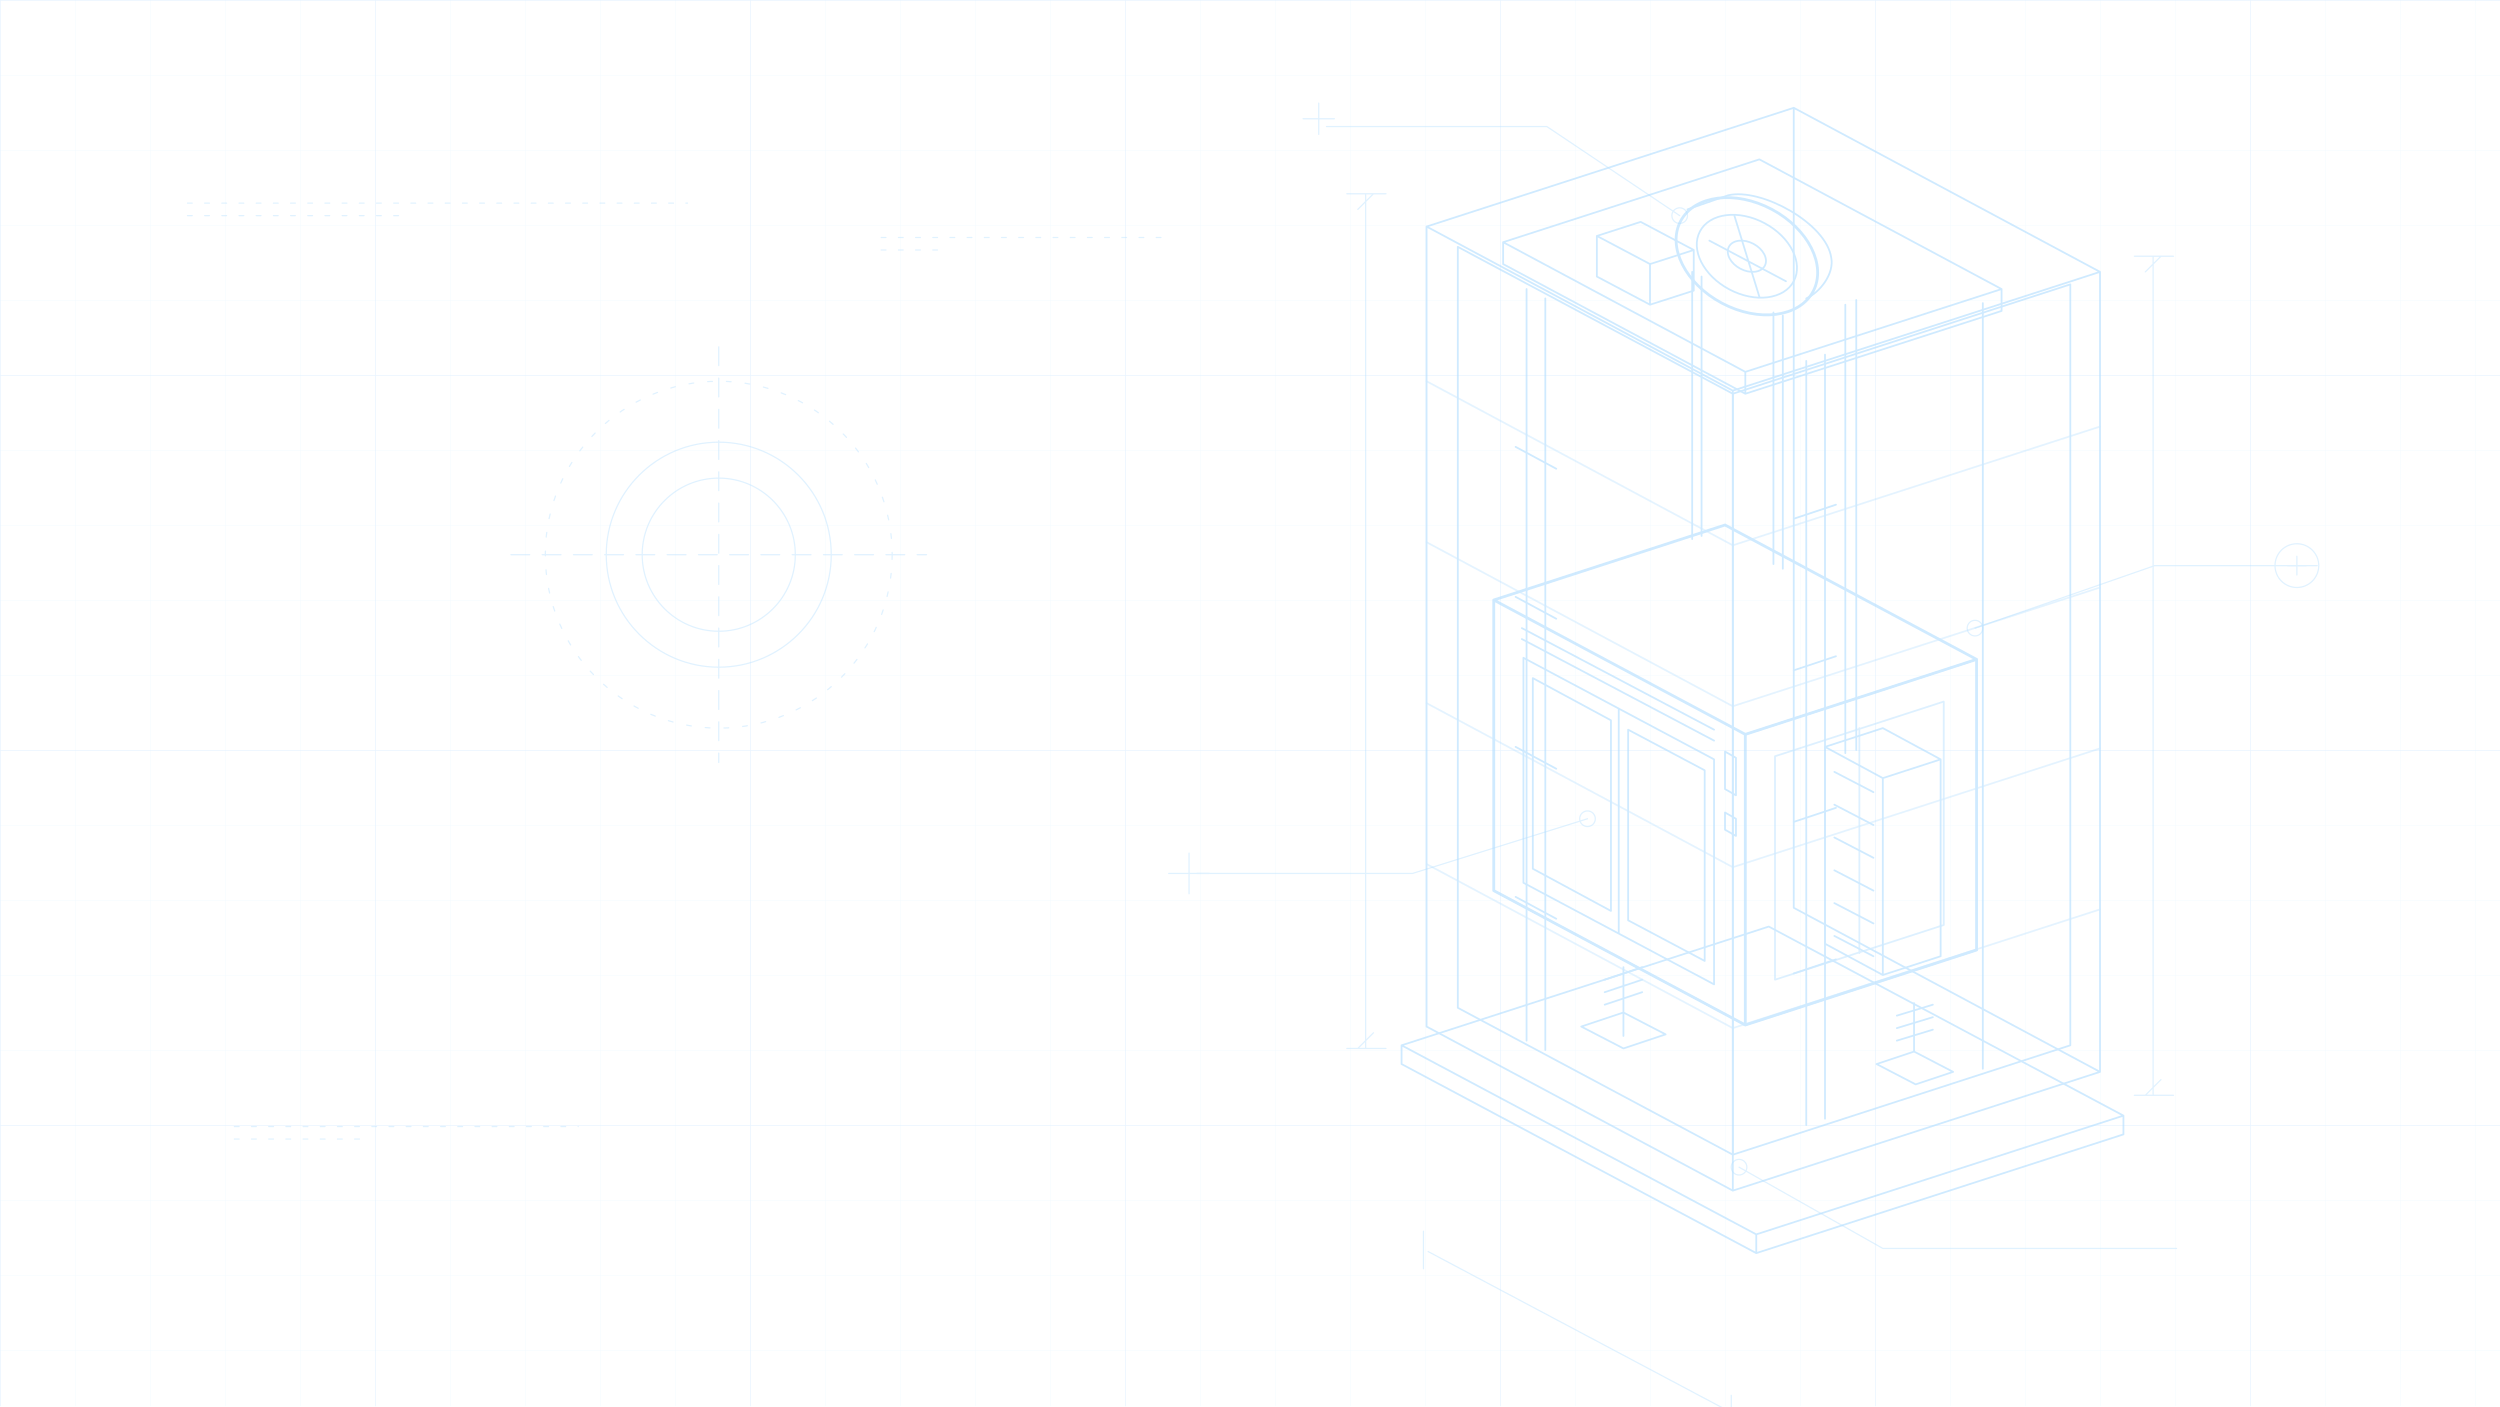
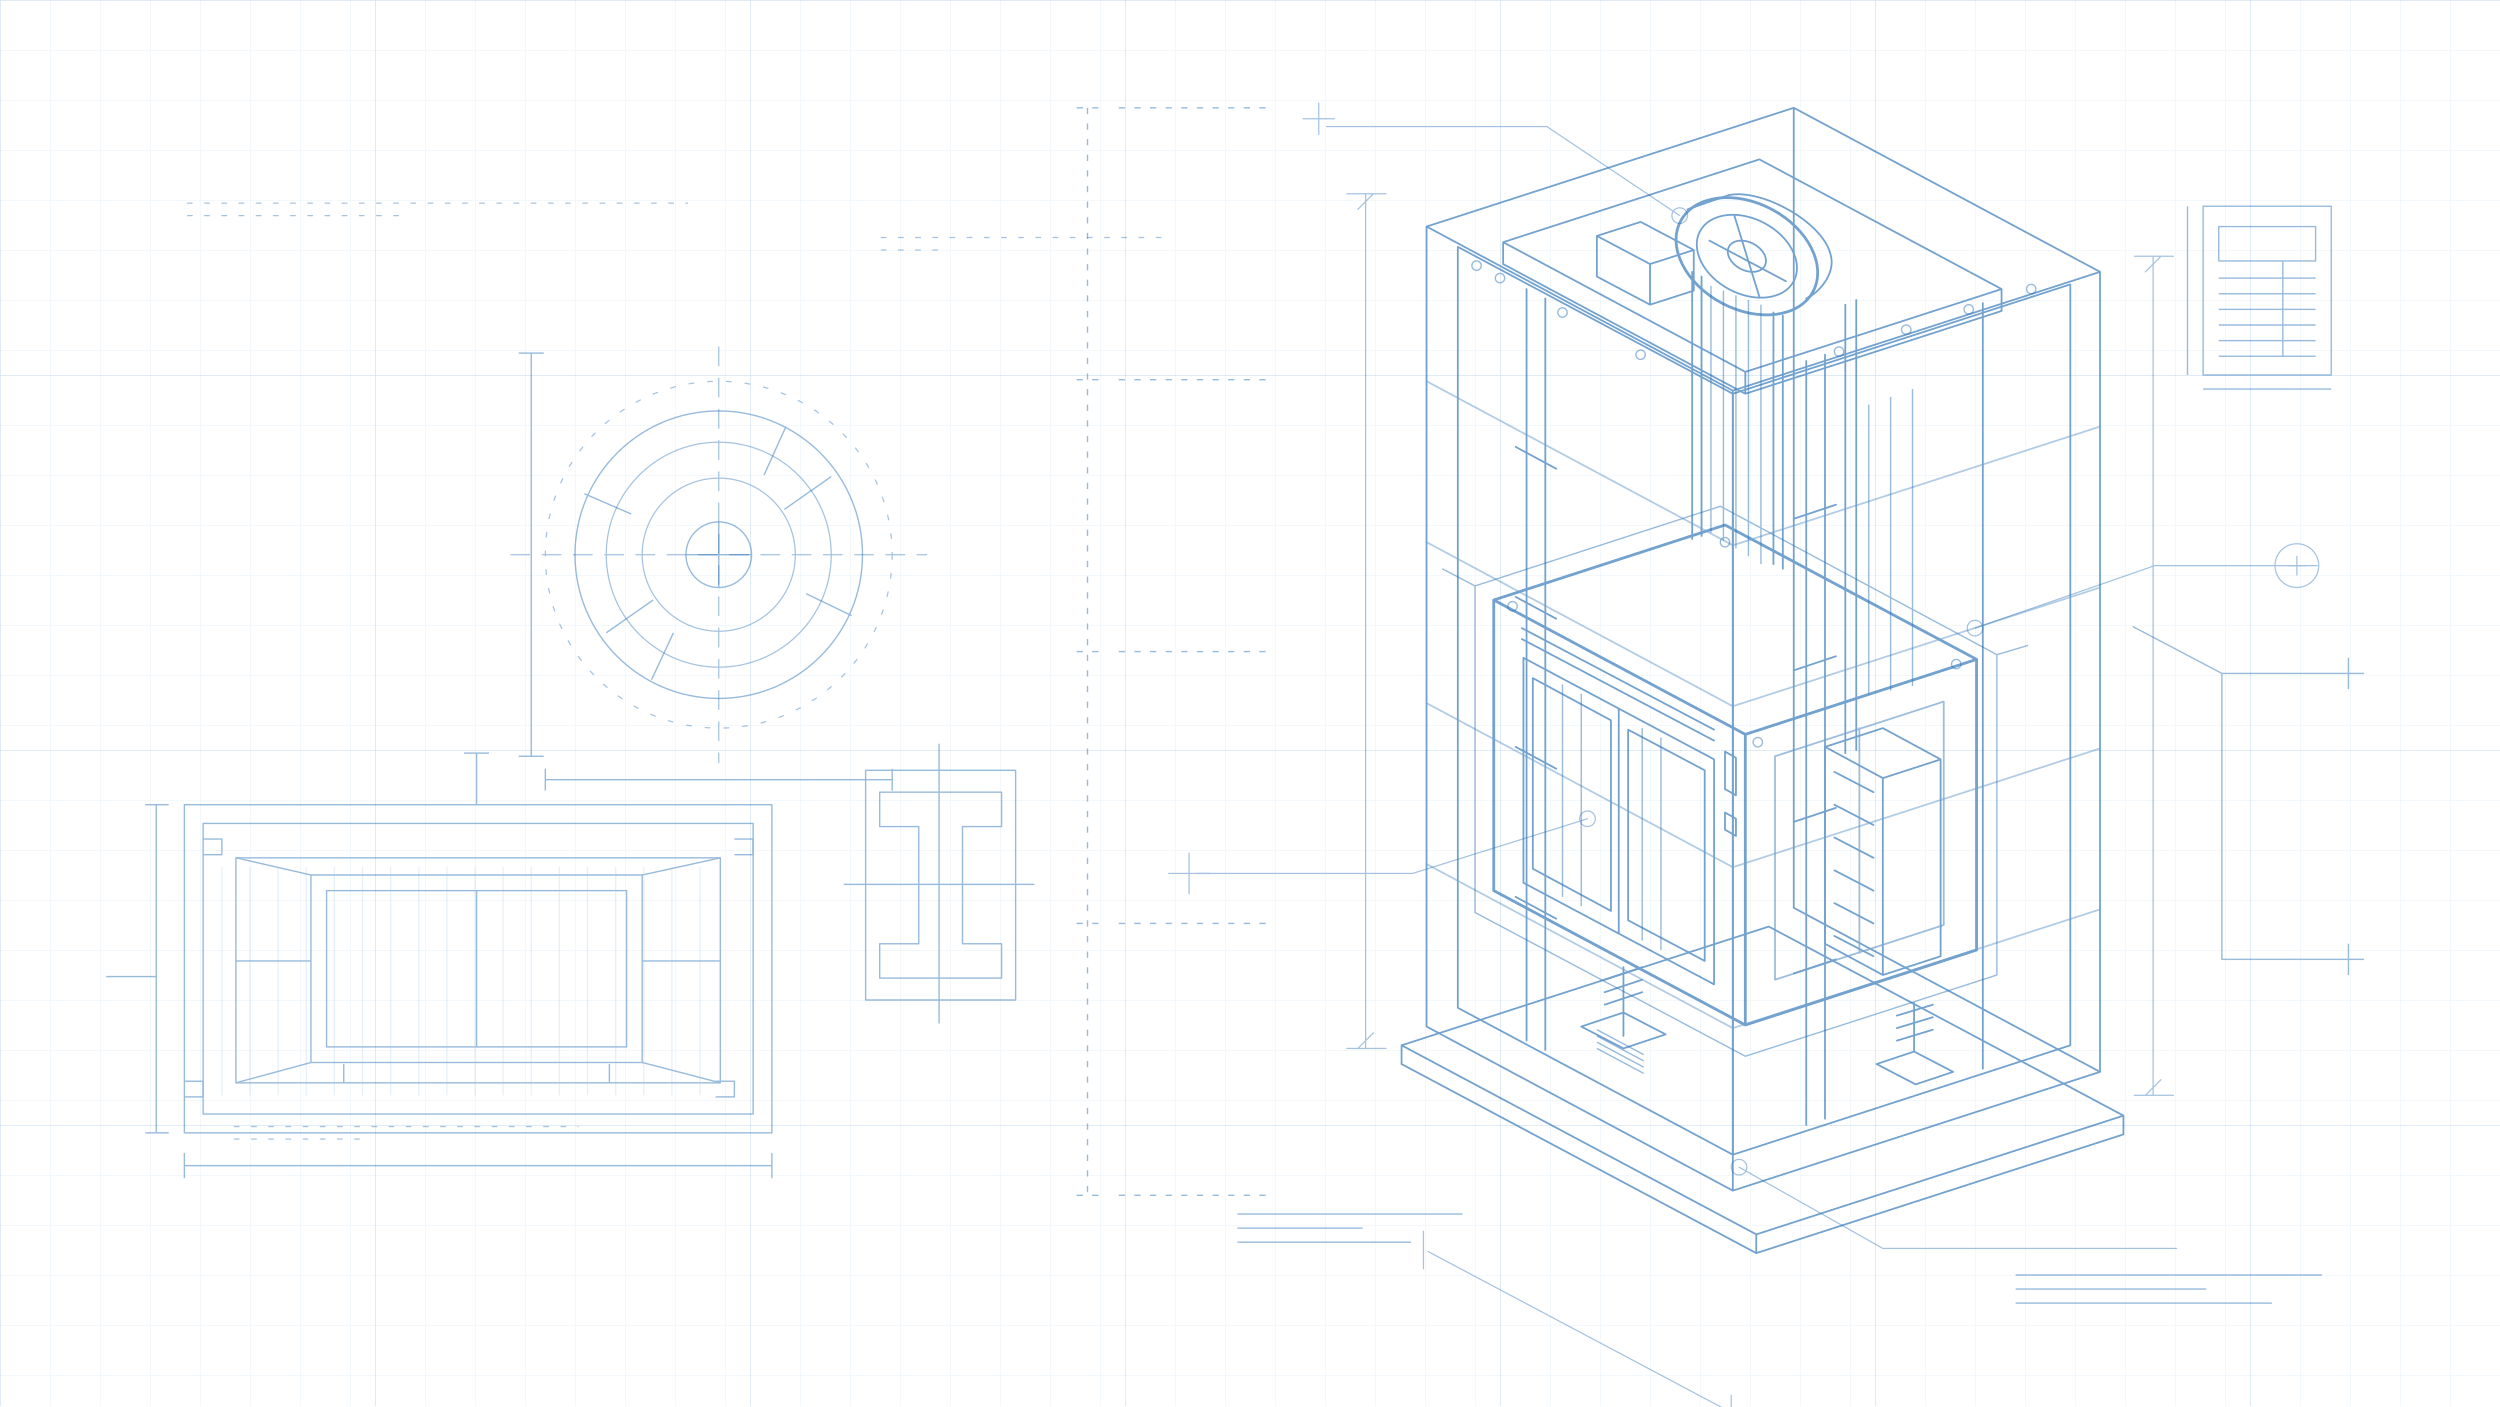
<svg xmlns="http://www.w3.org/2000/svg" viewBox="0 0 1600 900" fill="none">
  <defs>
-     <pattern id="grid" width="48" height="48" patternUnits="userSpaceOnUse">
-       <path d="M48 0H0V48" stroke="#a6d4ff" stroke-opacity=".12" stroke-width=".7" />
+     <pattern id="grid" width="32" height="32" patternUnits="userSpaceOnUse">
+       <path d="M32 0H0V32" stroke="#4386c9" stroke-opacity=".12" stroke-width=".7" />
    </pattern>
    <pattern id="major" width="240" height="240" patternUnits="userSpaceOnUse">
      <rect width="240" height="240" fill="url(#grid)" />
-       <path d="M240 0H0V240" stroke="#a6d4ff" stroke-opacity=".15" />
+       <path d="M240 0H0V240" stroke="#4386c9" stroke-opacity=".15" />
    </pattern>
  </defs>
  <path fill="url(#major)" d="M0 0h1600v900H0z" />
-   <g stroke="#b5dfff" stroke-linejoin="round" stroke-linecap="round">
+   <g stroke="#2870b5" stroke-linejoin="round" stroke-linecap="round">
    <g stroke-width="1.15" opacity=".65">
      <path d="m913 145 235-76 196 105-235 76-196-105Zm0 0v512l196 105 235-76V174M1109 250v512M1148 69v512l196 105" />
      <path d="m933 158 176 94 216-70M933 158v487l176 94 216-70V182M1109 252v487" />
      <path d="m913 244 196 105 235-76m-431 74 196 105 235-76m-431 74 196 105 235-76m-431 74 196 105 235-76" opacity=".55" />
      <path d="M977 185v481m12-475v481m167-441v489m12-493v489m101-522v490" />
      <path d="m970 286 26 14m-26 82 26 14m-26 82 26 14m-26 82 26 14m152-256 27-9m-27 106 27-9m-27 106 27-9m-27 106 27-9" />
      <path d="m956 384 148-48 161 86-148 48-161-86Zm0 0v186l161 86 148-48V422M1117 470v186" stroke-width="1.8" />
      <path d="m975 421 122 65v144l-122-65V421Zm61 33v143m-55-163 50 27v122l-50-27V434Zm61 33 49 26v122l-49-26V467Z" />
      <path d="m974 402 123 65m-123-58 123 65m-141 96 161 86 148-48m-148-138 148-48" />
      <path d="m1136 484 108-35v143l-108 35V484Zm54-18v144" opacity=".7" />
      <path d="m1104 481 7 4v24l-7-4v-24Zm0 39 7 4v11l-7-4v-11Z" />
      <path d="m962 155 164-53 155 83-164 53-155-83Zm0 0v14l155 83 164-53v-14M1117 238v14" />
      <ellipse cx="1118" cy="164" rx="48" ry="34" transform="rotate(28 1118 164)" stroke-width="1.8" />
      <ellipse cx="1118" cy="164" rx="34" ry="24" transform="rotate(28 1118 164)" />
      <ellipse cx="1118" cy="164" rx="13" ry="9" transform="rotate(28 1118 164)" />
      <path d="m1080 134 26-9c21-5 63 18 66 40 2 10-7 22-16 26m-62-37 49 26m-33-42 16 52" />
      <path d="m1022 151 28-9 34 18-28 9-34-18Zm0 0v26l34 18 28-9v-26m-28 9v26" />
      <path d="M1083 174v171m6-168v166m46-143v161m6-159v162m40-169v287m7-290v288" />
      <path d="m1168 478 37-12 37 20-37 12-37-20Zm0 0v126l37 20 37-12V486M1205 498v126m-31-130 25 13m-25 8 25 13m-25 8 25 13m-25 8 25 13m-25 8 25 13m-25 8 25 13" />
      <path d="m897 669 235-76 227 121-235 76-227-121Zm0 0v12l227 121 235-76v-12M1124 790v12" />
      <path d="m1012 657 27-9 27 14-27 9-27-14m27-9v-29m-12 8 24-8m-24 16 24-8m-24 16 24-8m-12 28v-38m162 56 24-8 25 13-24 8-25-13m24-8v-31m-11 8 23-7m-23 15 23-7m-23 15 23-7" />
    </g>
    <g stroke-width=".8" opacity=".42">
      <path d="M874 124v547m-12-547h25m-25 547h25m-18-537 10-10m-10 547 10-10M914 801l194 103m-197-116v24m197 81v22M1378 164v537m-12-537h25m-25 537h25m-18-527 10-10m-10 537 10-10" />
      <path d="m1264 402 115-40h104m-408-224-85-57H849m167 443-112 35H766m347 188 92 52h188" />
      <circle cx="1264" cy="402" r="5" />
      <circle cx="1075" cy="138" r="5" />
      <circle cx="1016" cy="524" r="5" />
      <circle cx="1113" cy="747" r="5" />
      <circle cx="1470" cy="362" r="14" />
      <path d="M1464 362h12m-6-6v12M834 76h20m-10-10v20M748 559h26m-13-13v26" />
      <path d="M120 130h320m-320 8h140M150 721h220m-220 8h80M564 152h180m-180 8h40" stroke-dasharray="3 8" />
      <circle cx="460" cy="355" r="111" stroke-dasharray="3 9" />
      <path d="M327 355h266M460 222v266" stroke-dasharray="12 8" />
      <circle cx="460" cy="355" r="72" />
      <circle cx="460" cy="355" r="49" />
    </g>
  </g>
+   <g stroke="#2870b5" stroke-width=".9" stroke-linejoin="round" opacity=".48">
+     <path d="M118 515h376v210H118zM130 527h352v186H130zM151 549h310v144H151zM199 560h212v120H199zM209 570h192v100H209zM305 570v100M220 681v12m170-12v12M151 615h48m212 0h50" />
+     <path d="M100 515v210m-7-210h15m-15 210h15M118 746h376m-376-8v16m376-16v16M100 625H68m237-110v-33m-8 0h16" />
+     <path d="M151 549l48 11m212 0 50-11m-310 144 48-13m212 0 50 13M130 537h12v10h-12m340-10h12v10h-12m-352 145h12v10h-12m340-10h12v10h-12" />
+     <g opacity=".22">
+       <path d="M142 555v146" />
+       <path d="M160 555v146" />
+       <path d="M178 555v146" />
+       <path d="M196 555v146" />
+       <path d="M214 555v146" />
+       <path d="M232 555v146" />
+       <path d="M250 555v146" />
+       <path d="M268 555v146" />
+       <path d="M286 555v146" />
+       <path d="M304 555v146" />
+       <path d="M322 555v146" />
+       <path d="M340 555v146" />
+       <path d="M358 555v146" />
+       <path d="M376 555v146" />
+       <path d="M394 555v146" />
+       <path d="M412 555v146" />
+       <path d="M430 555v146" />
+       <path d="M448 555v146" />
+     </g>
+     <path d="M563 507h78v22h-25v75h25v22h-78v-22h25v-75h-25zM554 493h96v147h-96zM601 476v179m-61-89h122" />
+     <circle cx="460" cy="355" r="92" />
+     <circle cx="460" cy="355" r="21" />
+     <path d="M439 355h42m-21-21v42m-86-60 30 13m112 51 29 14m-128 41 14-30m58-101 14-31M388 405l30-21m84-58 30-21" />
+     <path d="M340 226v258m-8-258h16m-16 258h16M349 499h222m-222-7v14m222-14v14" />
+     <path d="M696 69v696m-7-696h14m-14 174h14m-14 174h14m-14 174h14m-14 174h14M716 69h98m-98 174h98m-98 174h98m-98 174h98m-98 174h98" stroke-dasharray="4 6" />
+     <path d="M1095 183v158" />
+     <path d="M1103 186v160" />
+     <path d="M1111 189v162" />
+     <path d="M1119 192v164" />
+     <path d="M1127 195v166" />
+     <circle cx="945" cy="170" r="3" />
+     <circle cx="960" cy="178" r="3" />
+     <circle cx="1000" cy="200" r="3" />
+     <circle cx="1050" cy="227" r="3" />
+     <circle cx="1177" cy="225" r="3" />
+     <circle cx="1220" cy="211" r="3" />
+     <circle cx="1260" cy="198" r="3" />
+     <circle cx="1300" cy="185" r="3" />
+     <circle cx="968" cy="388" r="3" />
+     <circle cx="1104" cy="347" r="3" />
+     <circle cx="1252" cy="425" r="3" />
+     <circle cx="1125" cy="475" r="3" />
+     <path d="m944 375 157-51 177 95m-334-44 0 209 173 92 161-52V419m-334-44-21-11m355 55 20-6M1000 574v-136m12 142V444m39 158V466m12 142V472M1196 259v185m14-190v188m14-193v190M1022 659l30 16m-30-12 30 16m-30-12 30 16m-30-12 30 16" />
+     <path d="M1410 132h82v108h-82zM1420 145h62v22h-62zM1420 178h62m-62 10h62m-62 10h62m-62 10h62m-62 10h62m-62 10h62m-21-61v61M1410 249h82m-92-117v108" />
+     <path d="m1365 401 57 30h91m-91 0v183h91m-10-193v20m-10-10h20m-10 173v20m-10-10h20M792 777h144m-144 9h80m-80 9h111M1290 816h196m-196 9h122m-122 9h164" />
+   </g>
</svg>
